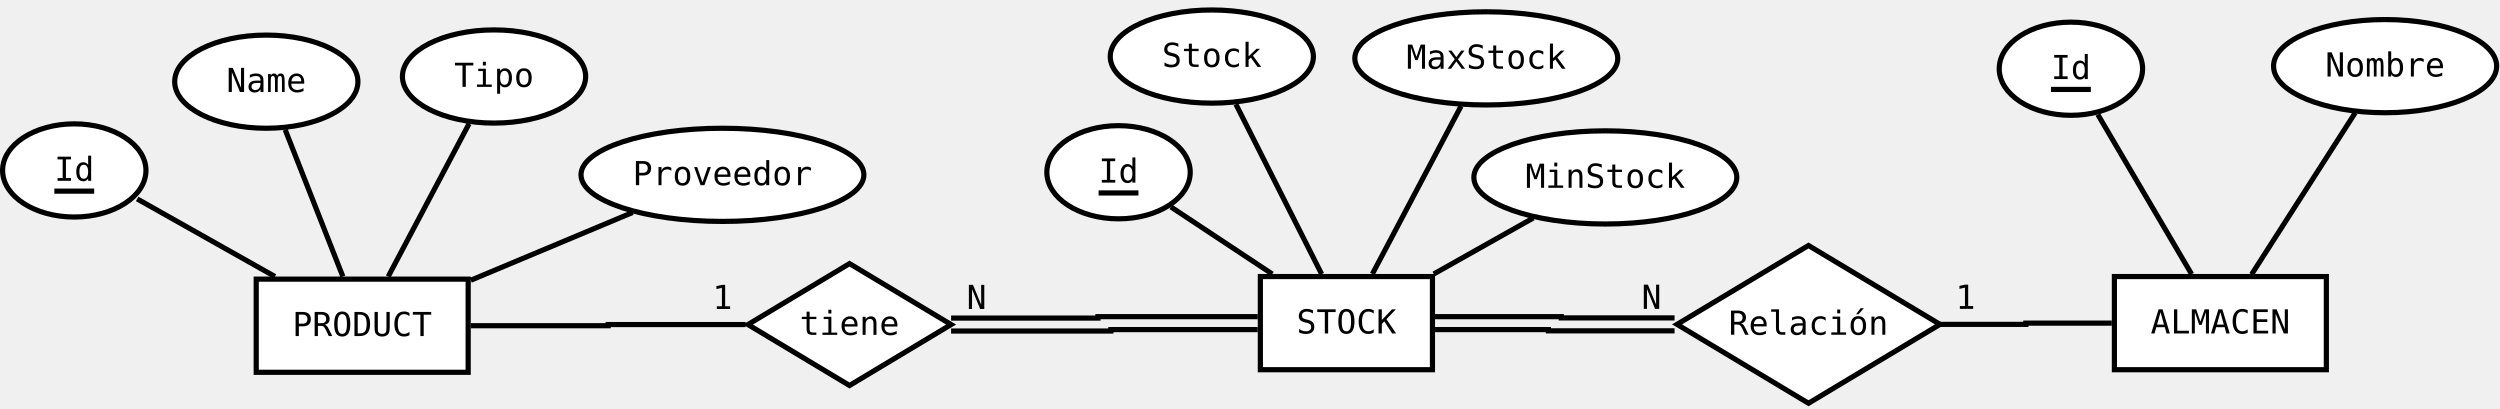
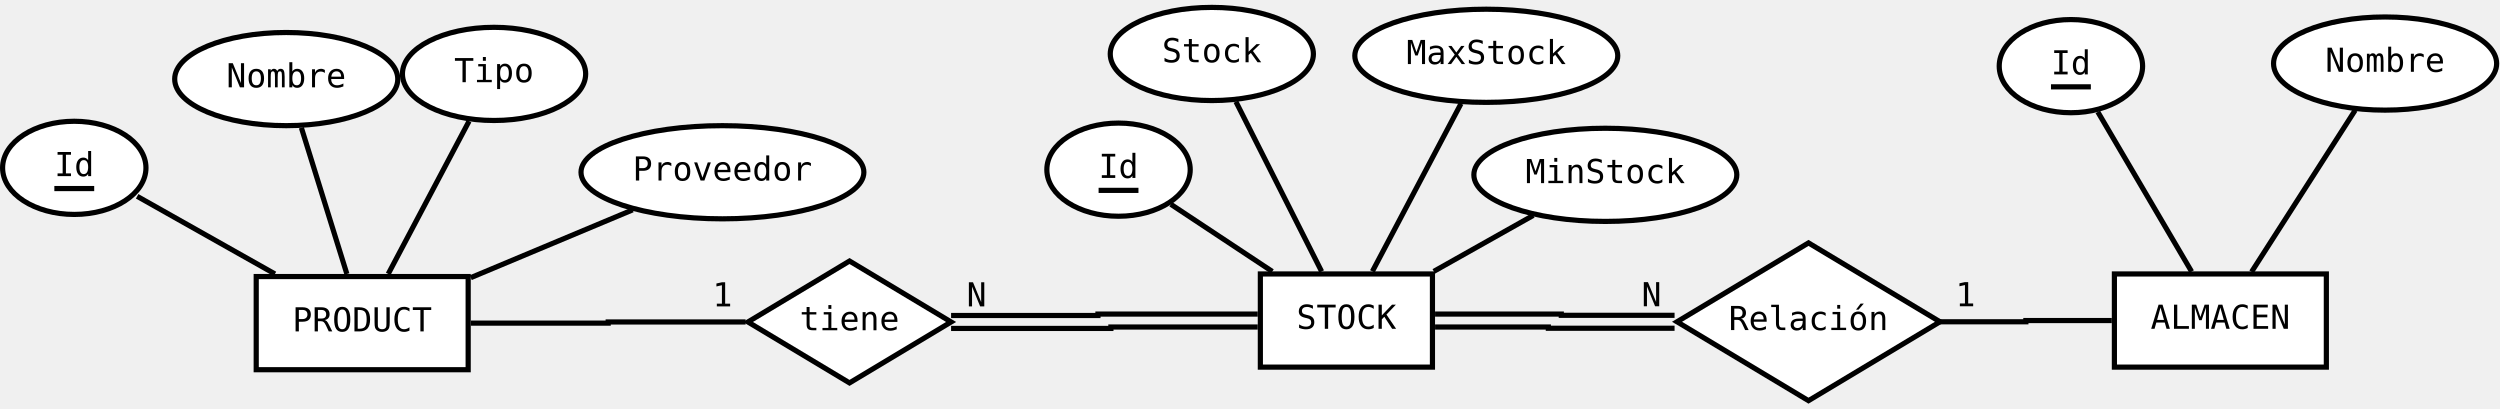
- <svg xmlns="http://www.w3.org/2000/svg" width="49cm" height="8cm" viewBox="52 94 966 154">
+ <svg xmlns="http://www.w3.org/2000/svg" width="49cm" height="8cm" viewBox="52 95 966 154">
  <g>
    <rect style="fill: #ffffff" x="151" y="200" width="81.9" height="36" />
    <rect style="fill: none; fill-opacity:0; stroke-width: 2; stroke: #000000" x="151" y="200" width="81.9" height="36" />
-     <text font-size="12.8" style="fill: #000000;text-anchor:middle;font-family:monospace;font-style:normal;font-weight:normal" x="191.95" y="222">PRODUCT</text>
+     <text font-size="12.8" style="fill: #000000;text-anchor:middle;font-family:monospace;font-style:normal;font-weight:normal" x="191.95" y="221.2">PRODUCT</text>
  </g>
  <g>
    <rect style="fill: #ffffff" x="869" y="199" width="81.9" height="36" />
    <rect style="fill: none; fill-opacity:0; stroke-width: 2; stroke: #000000" x="869" y="199" width="81.9" height="36" />
-     <text font-size="12.8" style="fill: #000000;text-anchor:middle;font-family:monospace;font-style:normal;font-weight:normal" x="909.95" y="221">ALMACEN</text>
+     <text font-size="12.8" style="fill: #000000;text-anchor:middle;font-family:monospace;font-style:normal;font-weight:normal" x="909.95" y="220.2">ALMACEN</text>
  </g>
  <g>
    <rect style="fill: #ffffff" x="539" y="199" width="66.5" height="36" />
    <rect style="fill: none; fill-opacity:0; stroke-width: 2; stroke: #000000" x="539" y="199" width="66.5" height="36" />
-     <text font-size="12.8" style="fill: #000000;text-anchor:middle;font-family:monospace;font-style:normal;font-weight:normal" x="572.25" y="221">STOCK</text>
+     <text font-size="12.8" style="fill: #000000;text-anchor:middle;font-family:monospace;font-style:normal;font-weight:normal" x="572.25" y="220.2">STOCK</text>
  </g>
  <g>
    <ellipse style="fill: #ffffff" cx="80.7" cy="158" rx="27.7" ry="18" />
    <ellipse style="fill: none; fill-opacity:0; stroke-width: 2; stroke: #000000" cx="80.7" cy="158" rx="27.7" ry="18" />
-     <text font-size="12.8" style="fill: #000000;text-anchor:middle;font-family:monospace;font-style:normal;font-weight:normal" x="80.7" y="162">Id</text>
+     <text font-size="12.8" style="fill: #000000;text-anchor:middle;font-family:monospace;font-style:normal;font-weight:normal" x="80.7" y="161.2">Id</text>
    <line style="fill: none; fill-opacity:0; stroke-width: 2; stroke: #000000" x1="73" y1="166" x2="88.4" y2="166" />
  </g>
  <g>
-     <ellipse style="fill: #ffffff" cx="154.9" cy="123.7" rx="35.4" ry="18" />
-     <ellipse style="fill: none; fill-opacity:0; stroke-width: 2; stroke: #000000" cx="154.9" cy="123.7" rx="35.4" ry="18" />
-     <text font-size="12.8" style="fill: #000000;text-anchor:middle;font-family:monospace;font-style:normal;font-weight:normal" x="154.9" y="127.7">Name</text>
+     <ellipse style="fill: #ffffff" cx="162.6" cy="123.7" rx="43.1" ry="18" />
+     <ellipse style="fill: none; fill-opacity:0; stroke-width: 2; stroke: #000000" cx="162.6" cy="123.7" rx="43.1" ry="18" />
+     <text font-size="12.8" style="fill: #000000;text-anchor:middle;font-family:monospace;font-style:normal;font-weight:normal" x="162.6" y="126.9">Nombre</text>
  </g>
  <g>
    <ellipse style="fill: #ffffff" cx="242.9" cy="121.7" rx="35.4" ry="18" />
    <ellipse style="fill: none; fill-opacity:0; stroke-width: 2; stroke: #000000" cx="242.9" cy="121.7" rx="35.4" ry="18" />
-     <text font-size="12.8" style="fill: #000000;text-anchor:middle;font-family:monospace;font-style:normal;font-weight:normal" x="242.9" y="125.7">Tipo</text>
+     <text font-size="12.8" style="fill: #000000;text-anchor:middle;font-family:monospace;font-style:normal;font-weight:normal" x="242.9" y="124.9">Tipo</text>
  </g>
  <g>
    <ellipse style="fill: #ffffff" cx="331.15" cy="159.7" rx="54.65" ry="18" />
    <ellipse style="fill: none; fill-opacity:0; stroke-width: 2; stroke: #000000" cx="331.15" cy="159.7" rx="54.65" ry="18" />
-     <text font-size="12.8" style="fill: #000000;text-anchor:middle;font-family:monospace;font-style:normal;font-weight:normal" x="331.15" y="163.7">Proveedor</text>
+     <text font-size="12.8" style="fill: #000000;text-anchor:middle;font-family:monospace;font-style:normal;font-weight:normal" x="331.15" y="162.9">Proveedor</text>
  </g>
  <line style="fill: none; fill-opacity:0; stroke-width: 2; stroke: #000000" x1="105" y1="169" x2="158.229" y2="198.997" />
-   <line style="fill: none; fill-opacity:0; stroke-width: 2; stroke: #000000" x1="162.202" y1="142.285" x2="184.488" y2="199.006" />
+   <line style="fill: none; fill-opacity:0; stroke-width: 2; stroke: #000000" x1="168.451" y1="142.498" x2="186.038" y2="199.006" />
  <line style="fill: none; fill-opacity:0; stroke-width: 2; stroke: #000000" x1="233.241" y1="139.956" x2="202.004" y2="198.997" />
  <line style="fill: none; fill-opacity:0; stroke-width: 2; stroke: #000000" x1="296.443" y1="174.236" x2="233.895" y2="200.432" />
  <g>
    <ellipse style="fill: #ffffff" cx="852.2" cy="118.7" rx="27.7" ry="18" />
    <ellipse style="fill: none; fill-opacity:0; stroke-width: 2; stroke: #000000" cx="852.2" cy="118.7" rx="27.7" ry="18" />
-     <text font-size="12.8" style="fill: #000000;text-anchor:middle;font-family:monospace;font-style:normal;font-weight:normal" x="852.2" y="122.7">Id</text>
+     <text font-size="12.8" style="fill: #000000;text-anchor:middle;font-family:monospace;font-style:normal;font-weight:normal" x="852.2" y="121.9">Id</text>
    <line style="fill: none; fill-opacity:0; stroke-width: 2; stroke: #000000" x1="844.5" y1="126.7" x2="859.9" y2="126.7" />
  </g>
  <g>
    <ellipse style="fill: #ffffff" cx="973.6" cy="117.7" rx="43.1" ry="18" />
    <ellipse style="fill: none; fill-opacity:0; stroke-width: 2; stroke: #000000" cx="973.6" cy="117.7" rx="43.1" ry="18" />
-     <text font-size="12.8" style="fill: #000000;text-anchor:middle;font-family:monospace;font-style:normal;font-weight:normal" x="973.6" y="121.7">Nombre</text>
+     <text font-size="12.8" style="fill: #000000;text-anchor:middle;font-family:monospace;font-style:normal;font-weight:normal" x="973.6" y="120.9">Nombre</text>
  </g>
  <line style="fill: none; fill-opacity:0; stroke-width: 2; stroke: #000000" x1="862.584" y1="136.375" x2="898.84" y2="198.089" />
  <line style="fill: none; fill-opacity:0; stroke-width: 2; stroke: #000000" x1="962.039" y1="135.737" x2="922.009" y2="198.187" />
  <g>
    <ellipse style="fill: #ffffff" cx="520.25" cy="114" rx="39.25" ry="18" />
    <ellipse style="fill: none; fill-opacity:0; stroke-width: 2; stroke: #000000" cx="520.25" cy="114" rx="39.25" ry="18" />
-     <text font-size="12.8" style="fill: #000000;text-anchor:middle;font-family:monospace;font-style:normal;font-weight:normal" x="520.25" y="118">Stock</text>
+     <text font-size="12.8" style="fill: #000000;text-anchor:middle;font-family:monospace;font-style:normal;font-weight:normal" x="520.25" y="117.2">Stock</text>
  </g>
  <g>
    <ellipse style="fill: #ffffff" cx="626.3" cy="114.7" rx="50.8" ry="18" />
    <ellipse style="fill: none; fill-opacity:0; stroke-width: 2; stroke: #000000" cx="626.3" cy="114.7" rx="50.8" ry="18" />
-     <text font-size="12.8" style="fill: #000000;text-anchor:middle;font-family:monospace;font-style:normal;font-weight:normal" x="626.3" y="118.7">MaxStock</text>
+     <text font-size="12.8" style="fill: #000000;text-anchor:middle;font-family:monospace;font-style:normal;font-weight:normal" x="626.3" y="117.9">MaxStock</text>
  </g>
  <g>
    <ellipse style="fill: #ffffff" cx="672.3" cy="160.7" rx="50.8" ry="18" />
    <ellipse style="fill: none; fill-opacity:0; stroke-width: 2; stroke: #000000" cx="672.3" cy="160.7" rx="50.8" ry="18" />
-     <text font-size="12.8" style="fill: #000000;text-anchor:middle;font-family:monospace;font-style:normal;font-weight:normal" x="672.3" y="164.7">MinStock</text>
+     <text font-size="12.8" style="fill: #000000;text-anchor:middle;font-family:monospace;font-style:normal;font-weight:normal" x="672.3" y="163.9">MinStock</text>
  </g>
  <line style="fill: none; fill-opacity:0; stroke-width: 2; stroke: #000000" x1="529.549" y1="132.42" x2="562.678" y2="198.04" />
  <line style="fill: none; fill-opacity:0; stroke-width: 2; stroke: #000000" x1="616.535" y1="133.182" x2="582.285" y2="198.006" />
  <line style="fill: none; fill-opacity:0; stroke-width: 2; stroke: #000000" x1="644.454" y1="176.369" x2="606.019" y2="197.997" />
  <g>
    <ellipse style="fill: #ffffff" cx="484.2" cy="158.7" rx="27.7" ry="18" />
    <ellipse style="fill: none; fill-opacity:0; stroke-width: 2; stroke: #000000" cx="484.2" cy="158.7" rx="27.7" ry="18" />
-     <text font-size="12.8" style="fill: #000000;text-anchor:middle;font-family:monospace;font-style:normal;font-weight:normal" x="484.2" y="162.7">Id</text>
+     <text font-size="12.8" style="fill: #000000;text-anchor:middle;font-family:monospace;font-style:normal;font-weight:normal" x="484.2" y="161.9">Id</text>
    <line style="fill: none; fill-opacity:0; stroke-width: 2; stroke: #000000" x1="476.5" y1="166.7" x2="491.9" y2="166.7" />
  </g>
  <line style="fill: none; fill-opacity:0; stroke-width: 2; stroke: #000000" x1="484.2" y1="158.7" x2="484.2" y2="158.7" />
  <line style="fill: none; fill-opacity:0; stroke-width: 2; stroke: #000000" x1="504.428" y1="172.094" x2="543.617" y2="198.041" />
  <g>
    <polygon style="fill: #ffffff" points="341,217.55 380.25,194 419.5,217.55 380.25,241.1 " />
    <polygon style="fill: none; fill-opacity:0; stroke-width: 2; stroke: #000000" points="341,217.55 380.25,194 419.5,217.55 380.25,241.1 " />
    <text font-size="12.8" style="fill: #000000;text-anchor:end;font-family:monospace;font-style:normal;font-weight:normal" x="335" y="211.55">1</text>
    <text font-size="12.8" style="fill: #000000;text-anchor:start;font-family:monospace;font-style:normal;font-weight:normal" x="425.5" y="211.55">N</text>
-     <text font-size="12.8" style="fill: #000000;text-anchor:middle;font-family:monospace;font-style:normal;font-weight:normal" x="380.25" y="221.55">tiene</text>
+     <text font-size="12.8" style="fill: #000000;text-anchor:middle;font-family:monospace;font-style:normal;font-weight:normal" x="380.25" y="220.75">tiene</text>
  </g>
  <polyline style="fill: none; fill-opacity:0; stroke-width: 2; stroke: #000000" points="233.905,218 287.004,218 287.004,217.55 340.104,217.55 " />
  <g>
    <polyline style="fill: none; fill-opacity:0; stroke-width: 2; stroke: #000000" points="419.5,215.05 476.246,215.05 476.246,214.5 537.992,214.5 " />
    <polyline style="fill: none; fill-opacity:0; stroke-width: 2; stroke: #000000" points="419.5,220.05 481.246,220.05 481.246,219.5 537.992,219.5 " />
  </g>
  <g>
    <polygon style="fill: #ffffff" points="700,217.48 750.8,187 801.6,217.48 750.8,247.96 " />
    <polygon style="fill: none; fill-opacity:0; stroke-width: 2; stroke: #000000" points="700,217.48 750.8,187 801.6,217.48 750.8,247.96 " />
    <text font-size="12.8" style="fill: #000000;text-anchor:end;font-family:monospace;font-style:normal;font-weight:normal" x="694" y="211.48">N</text>
    <text font-size="12.8" style="fill: #000000;text-anchor:start;font-family:monospace;font-style:normal;font-weight:normal" x="807.6" y="211.48">1</text>
-     <text font-size="12.8" style="fill: #000000;text-anchor:middle;font-family:monospace;font-style:normal;font-weight:normal" x="750.8" y="221.48">Relación</text>
+     <text font-size="12.8" style="fill: #000000;text-anchor:middle;font-family:monospace;font-style:normal;font-weight:normal" x="750.8" y="220.68">Relación</text>
  </g>
  <g>
    <polyline style="fill: none; fill-opacity:0; stroke-width: 2; stroke: #000000" points="606.508,214.5 655.28,214.5 655.28,214.98 699.052,214.98 " />
    <polyline style="fill: none; fill-opacity:0; stroke-width: 2; stroke: #000000" points="606.508,219.5 650.28,219.5 650.28,219.98 699.052,219.98 " />
  </g>
  <polyline style="fill: none; fill-opacity:0; stroke-width: 2; stroke: #000000" points="801.6,217.48 834.797,217.48 834.797,217 867.995,217 " />
</svg>
